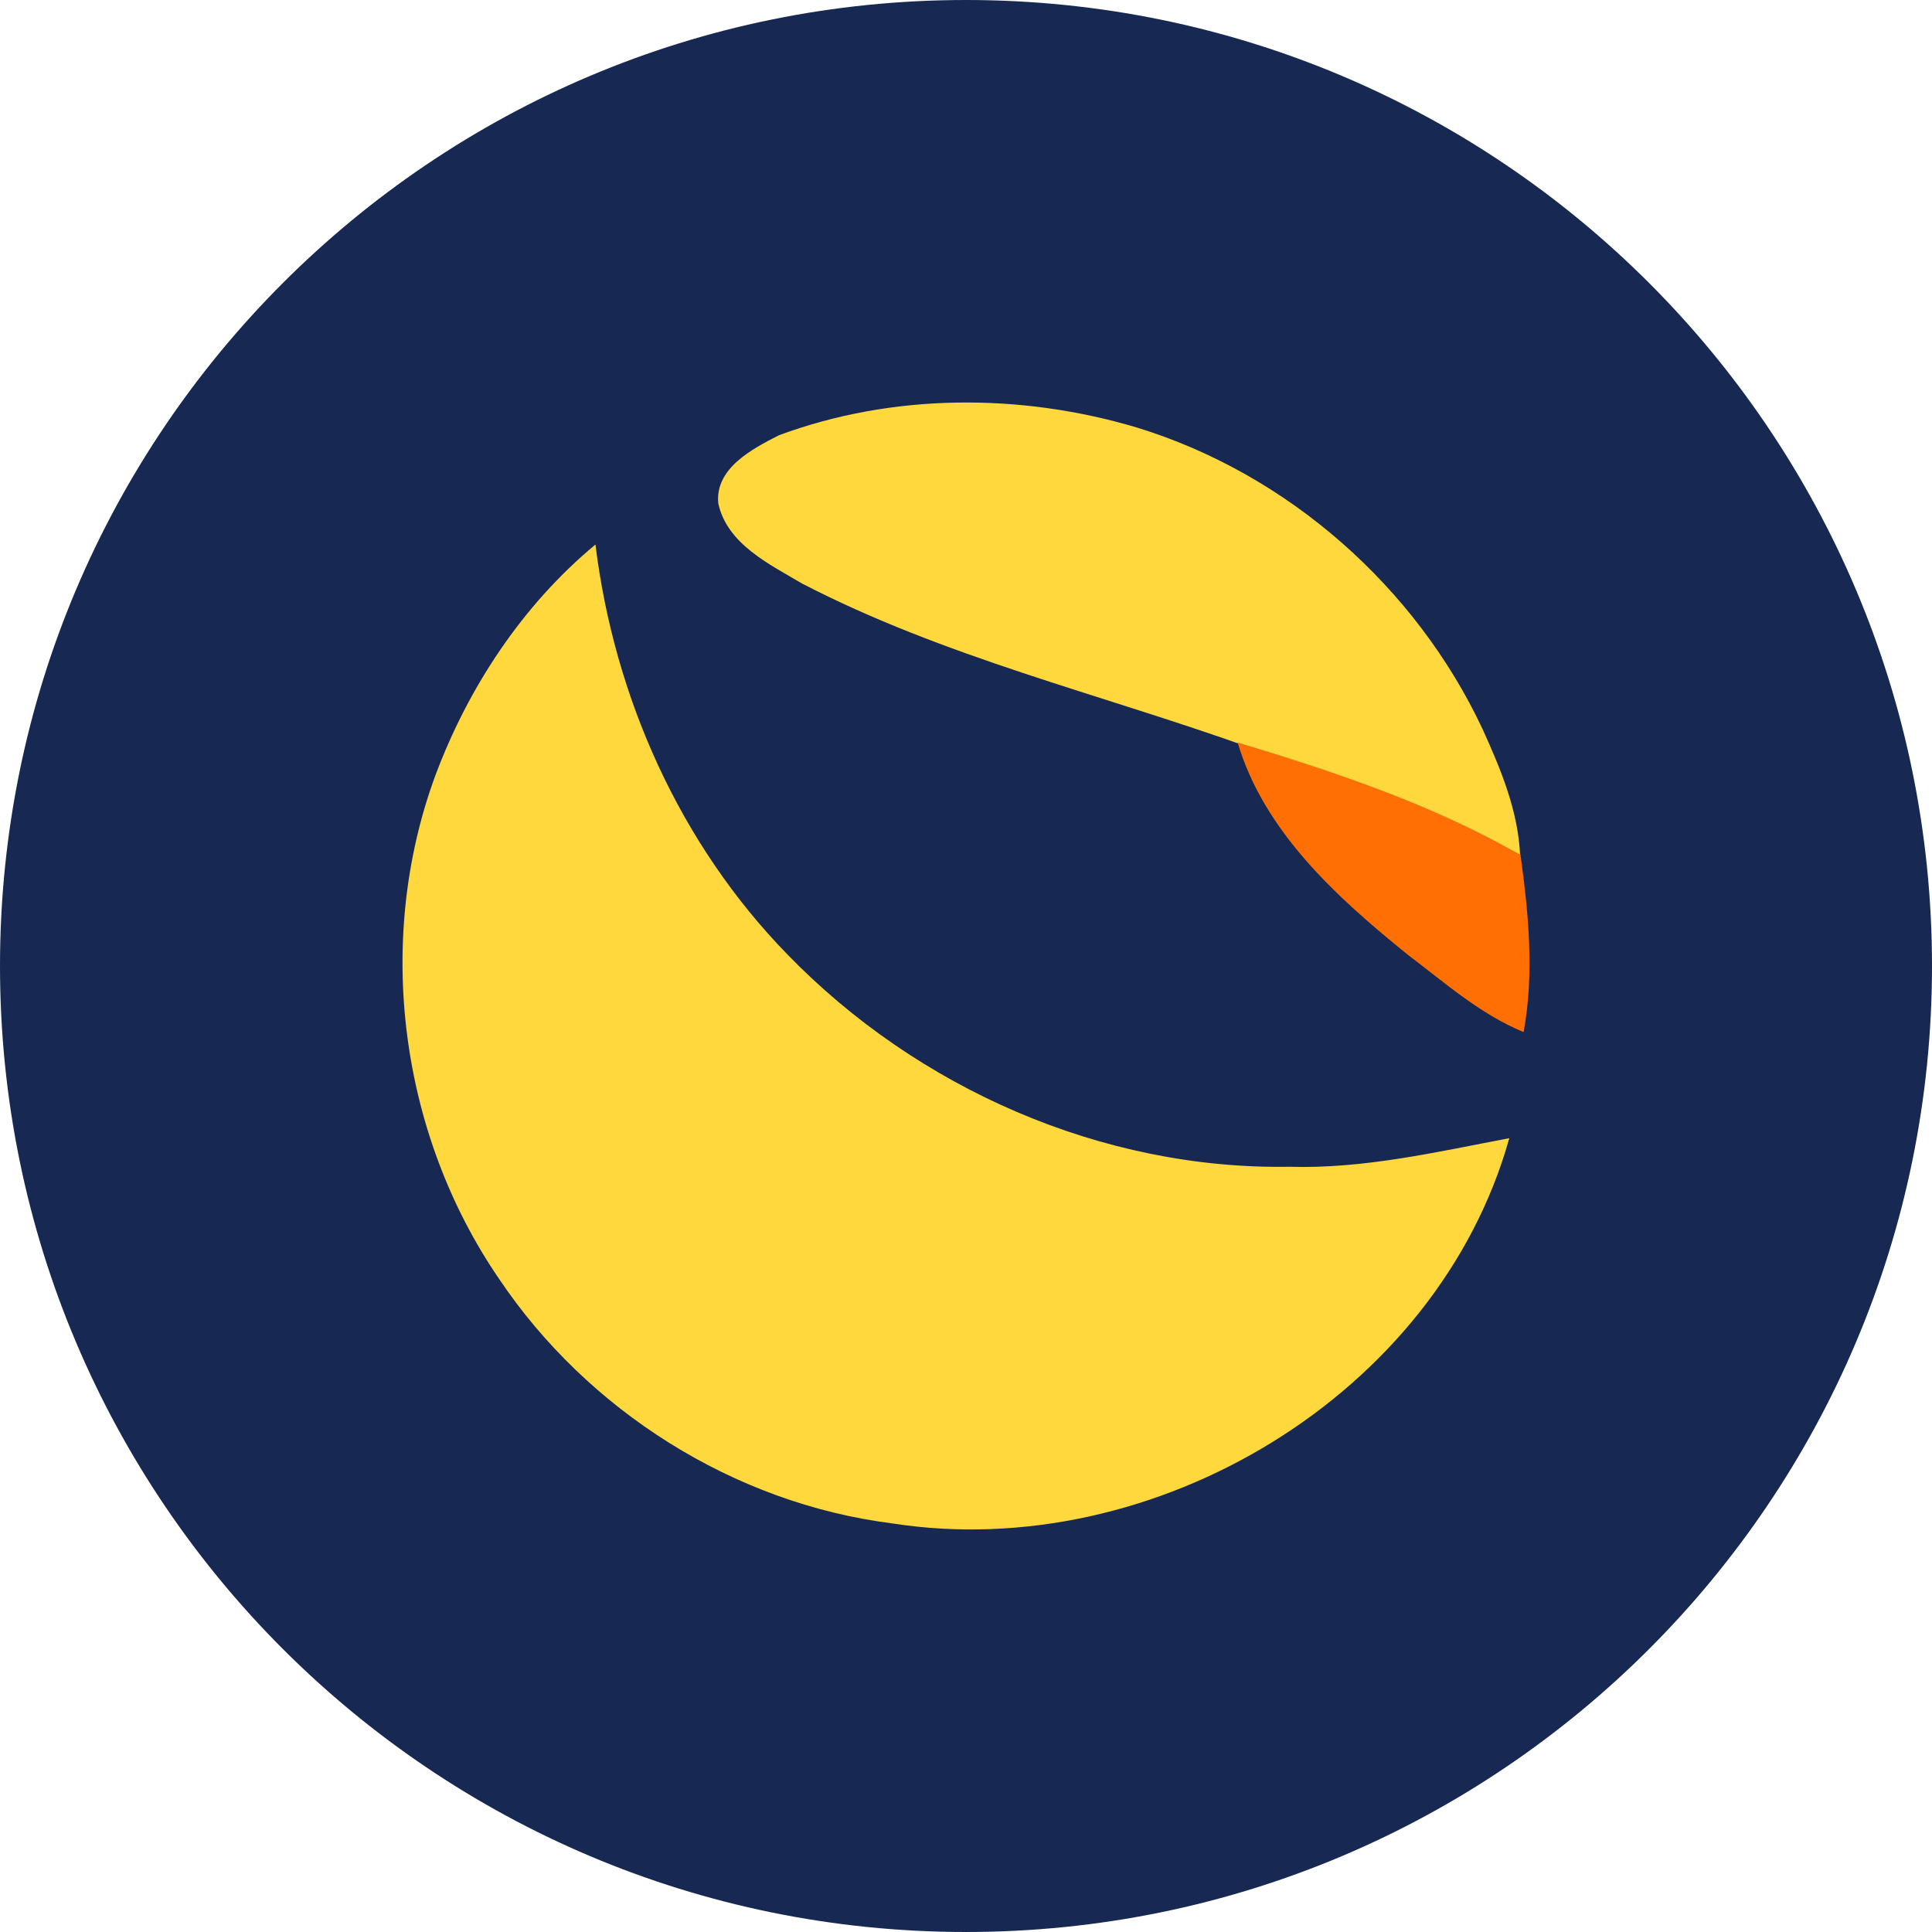
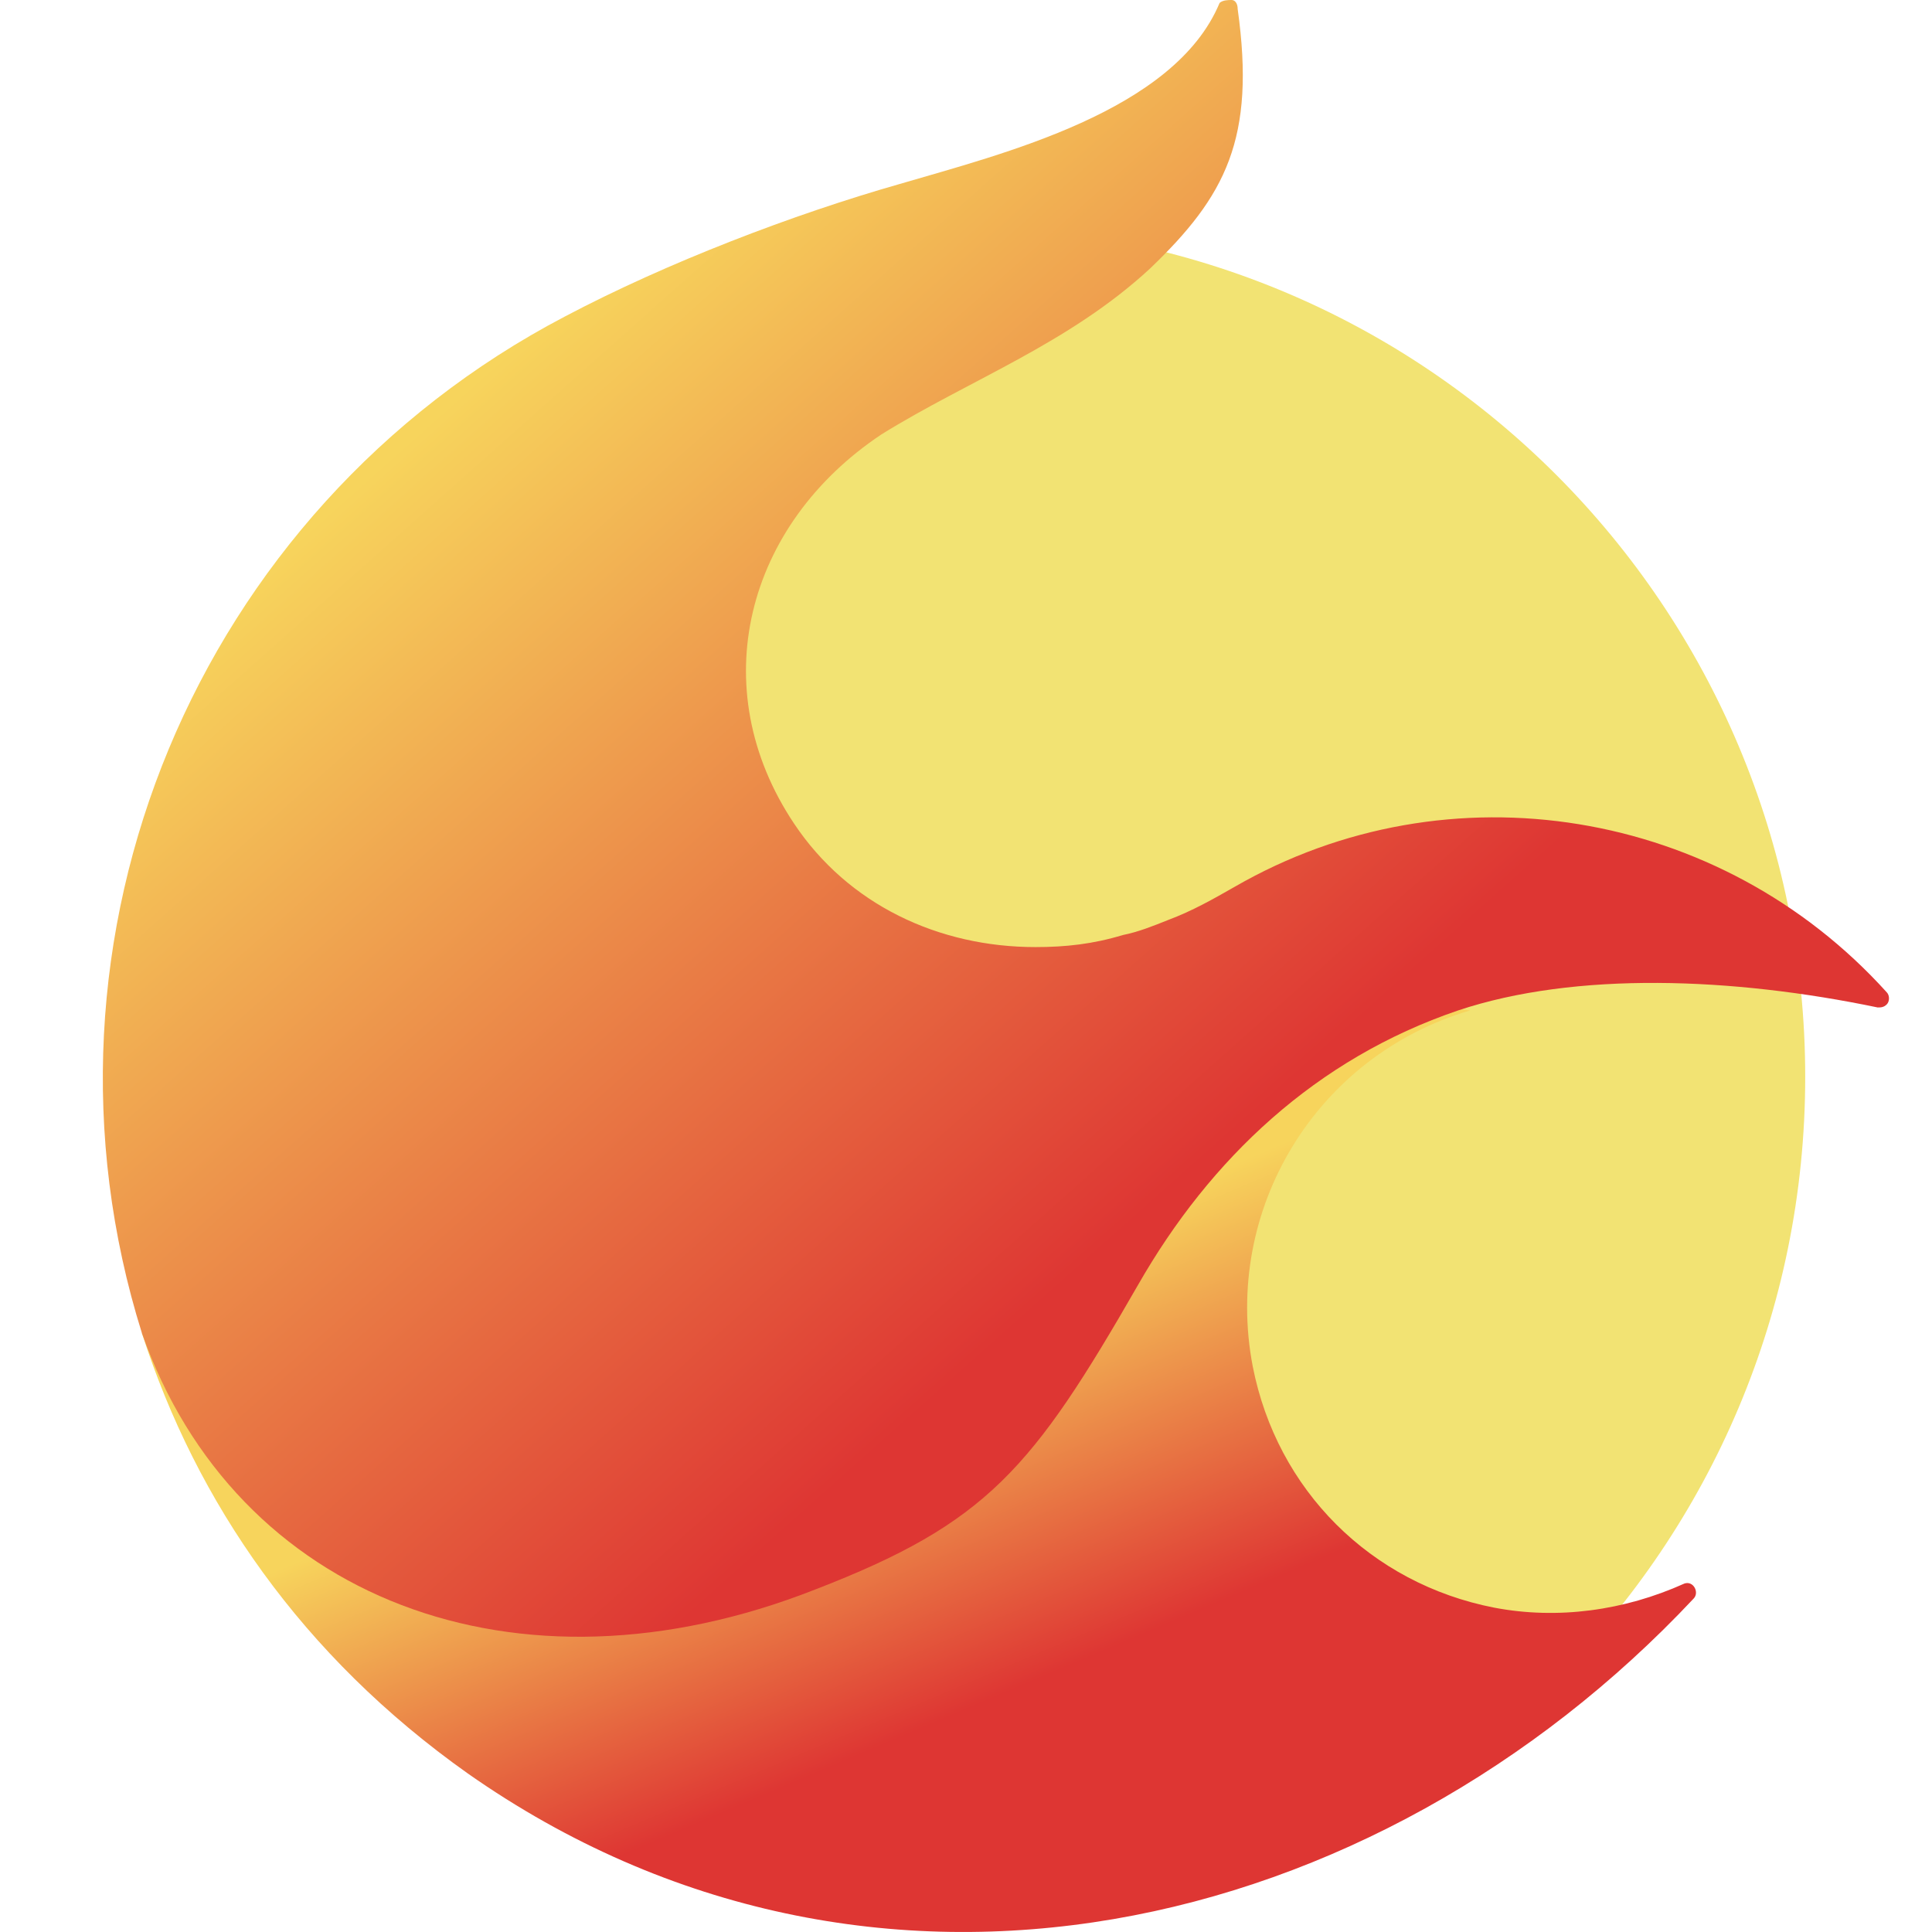
<svg xmlns="http://www.w3.org/2000/svg" width="24" height="24" viewBox="0 0 24 24" fill="none">
-   <circle cx="12" cy="12" r="12" fill="#172852" />
-   <path d="M9.676 5.407C11.091 4.882 12.684 4.881 14.126 5.312C16.003 5.889 17.588 7.293 18.416 9.055C18.644 9.557 18.863 10.081 18.884 10.639C17.829 10.033 16.673 9.64 15.514 9.282C13.66 8.619 11.719 8.159 9.964 7.249C9.555 7.007 9.034 6.759 8.923 6.255C8.878 5.819 9.344 5.576 9.676 5.407Z" fill="#FFD83D" />
-   <path d="M5.403 9.647C5.813 8.545 6.485 7.522 7.397 6.764C7.629 8.655 8.442 10.483 9.783 11.858C11.392 13.515 13.683 14.532 16.015 14.494C16.941 14.522 17.846 14.31 18.749 14.139C17.86 17.32 14.342 19.432 11.082 18.924C9.115 18.675 7.298 17.521 6.202 15.89C4.966 14.089 4.654 11.697 5.403 9.647Z" fill="#FFD83D" />
-   <path d="M15.374 9.223C16.557 9.581 17.738 9.974 18.815 10.58L18.888 10.617C18.988 11.347 19.061 12.09 18.927 12.821C18.386 12.598 17.947 12.207 17.488 11.86C16.604 11.146 15.702 10.329 15.374 9.223Z" fill="#FF6F03" />
+   <path d="M11.887 23.943C17.707 23.943 22.425 19.212 22.425 13.377C22.425 7.541 17.707 2.81 11.887 2.81C6.068 2.81 1.35 7.541 1.35 13.377C1.35 19.212 6.068 23.943 11.887 23.943Z" fill="#F2E373" />
+   <path fill-rule="evenodd" clip-rule="evenodd" d="M16.163 12.252L1.763 16.561C2.438 18.66 3.75 20.571 5.813 22.032C10.838 25.554 17.1 24.055 21.038 19.859C21.113 19.784 21.038 19.634 20.925 19.671C20.175 20.009 19.35 20.121 18.562 19.971C17.025 19.671 15.863 18.51 15.562 16.974C15.188 15.025 16.35 13.114 18.262 12.552L16.163 12.252Z" fill="url(#paint0_linear_1888_5996)" />
+   <path fill-rule="evenodd" clip-rule="evenodd" d="M14.512 11.428C14.812 11.316 15.075 11.166 15.338 11.016C18 9.48 21.375 10.042 23.438 12.327C23.475 12.365 23.475 12.44 23.438 12.477C23.4 12.515 23.363 12.515 23.325 12.515C21.525 12.14 19.575 12.065 18.113 12.552C16.35 13.152 15.037 14.388 14.137 15.962C12.825 18.247 12.262 18.922 10.125 19.746C6.413 21.208 2.925 19.859 1.763 16.561C0.225 11.653 2.438 6.332 7.013 3.934C8.288 3.26 9.863 2.66 11.175 2.286C12.45 1.911 14.588 1.386 15.15 0.037C15.188 0 15.262 0 15.3 0C15.338 0 15.375 0.037 15.375 0.113C15.6 1.724 15.225 2.436 14.287 3.335C13.275 4.272 12.037 4.721 10.95 5.396C9.263 6.52 8.738 8.543 9.863 10.229C10.537 11.241 11.662 11.765 12.863 11.765C13.238 11.765 13.575 11.728 13.95 11.615C14.137 11.578 14.325 11.503 14.512 11.428Z" fill="url(#paint1_linear_1888_5996)" />
+   <defs>
+     <linearGradient id="paint0_linear_1888_5996" x1="9.909" y1="16.759" x2="11.841" y2="21.306" gradientUnits="userSpaceOnUse">
+       <stop stop-color="#F7D45C" />
+       <stop offset="1" stop-color="#DE3633" />
+     </linearGradient>
+     <linearGradient id="paint1_linear_1888_5996" x1="5.006" y1="5.534" x2="13.804" y2="15.413" gradientUnits="userSpaceOnUse">
+       <stop stop-color="#F7D45C" />
+       <stop offset="1" stop-color="#DE3633" />
+     </linearGradient>
+   </defs>
</svg>
